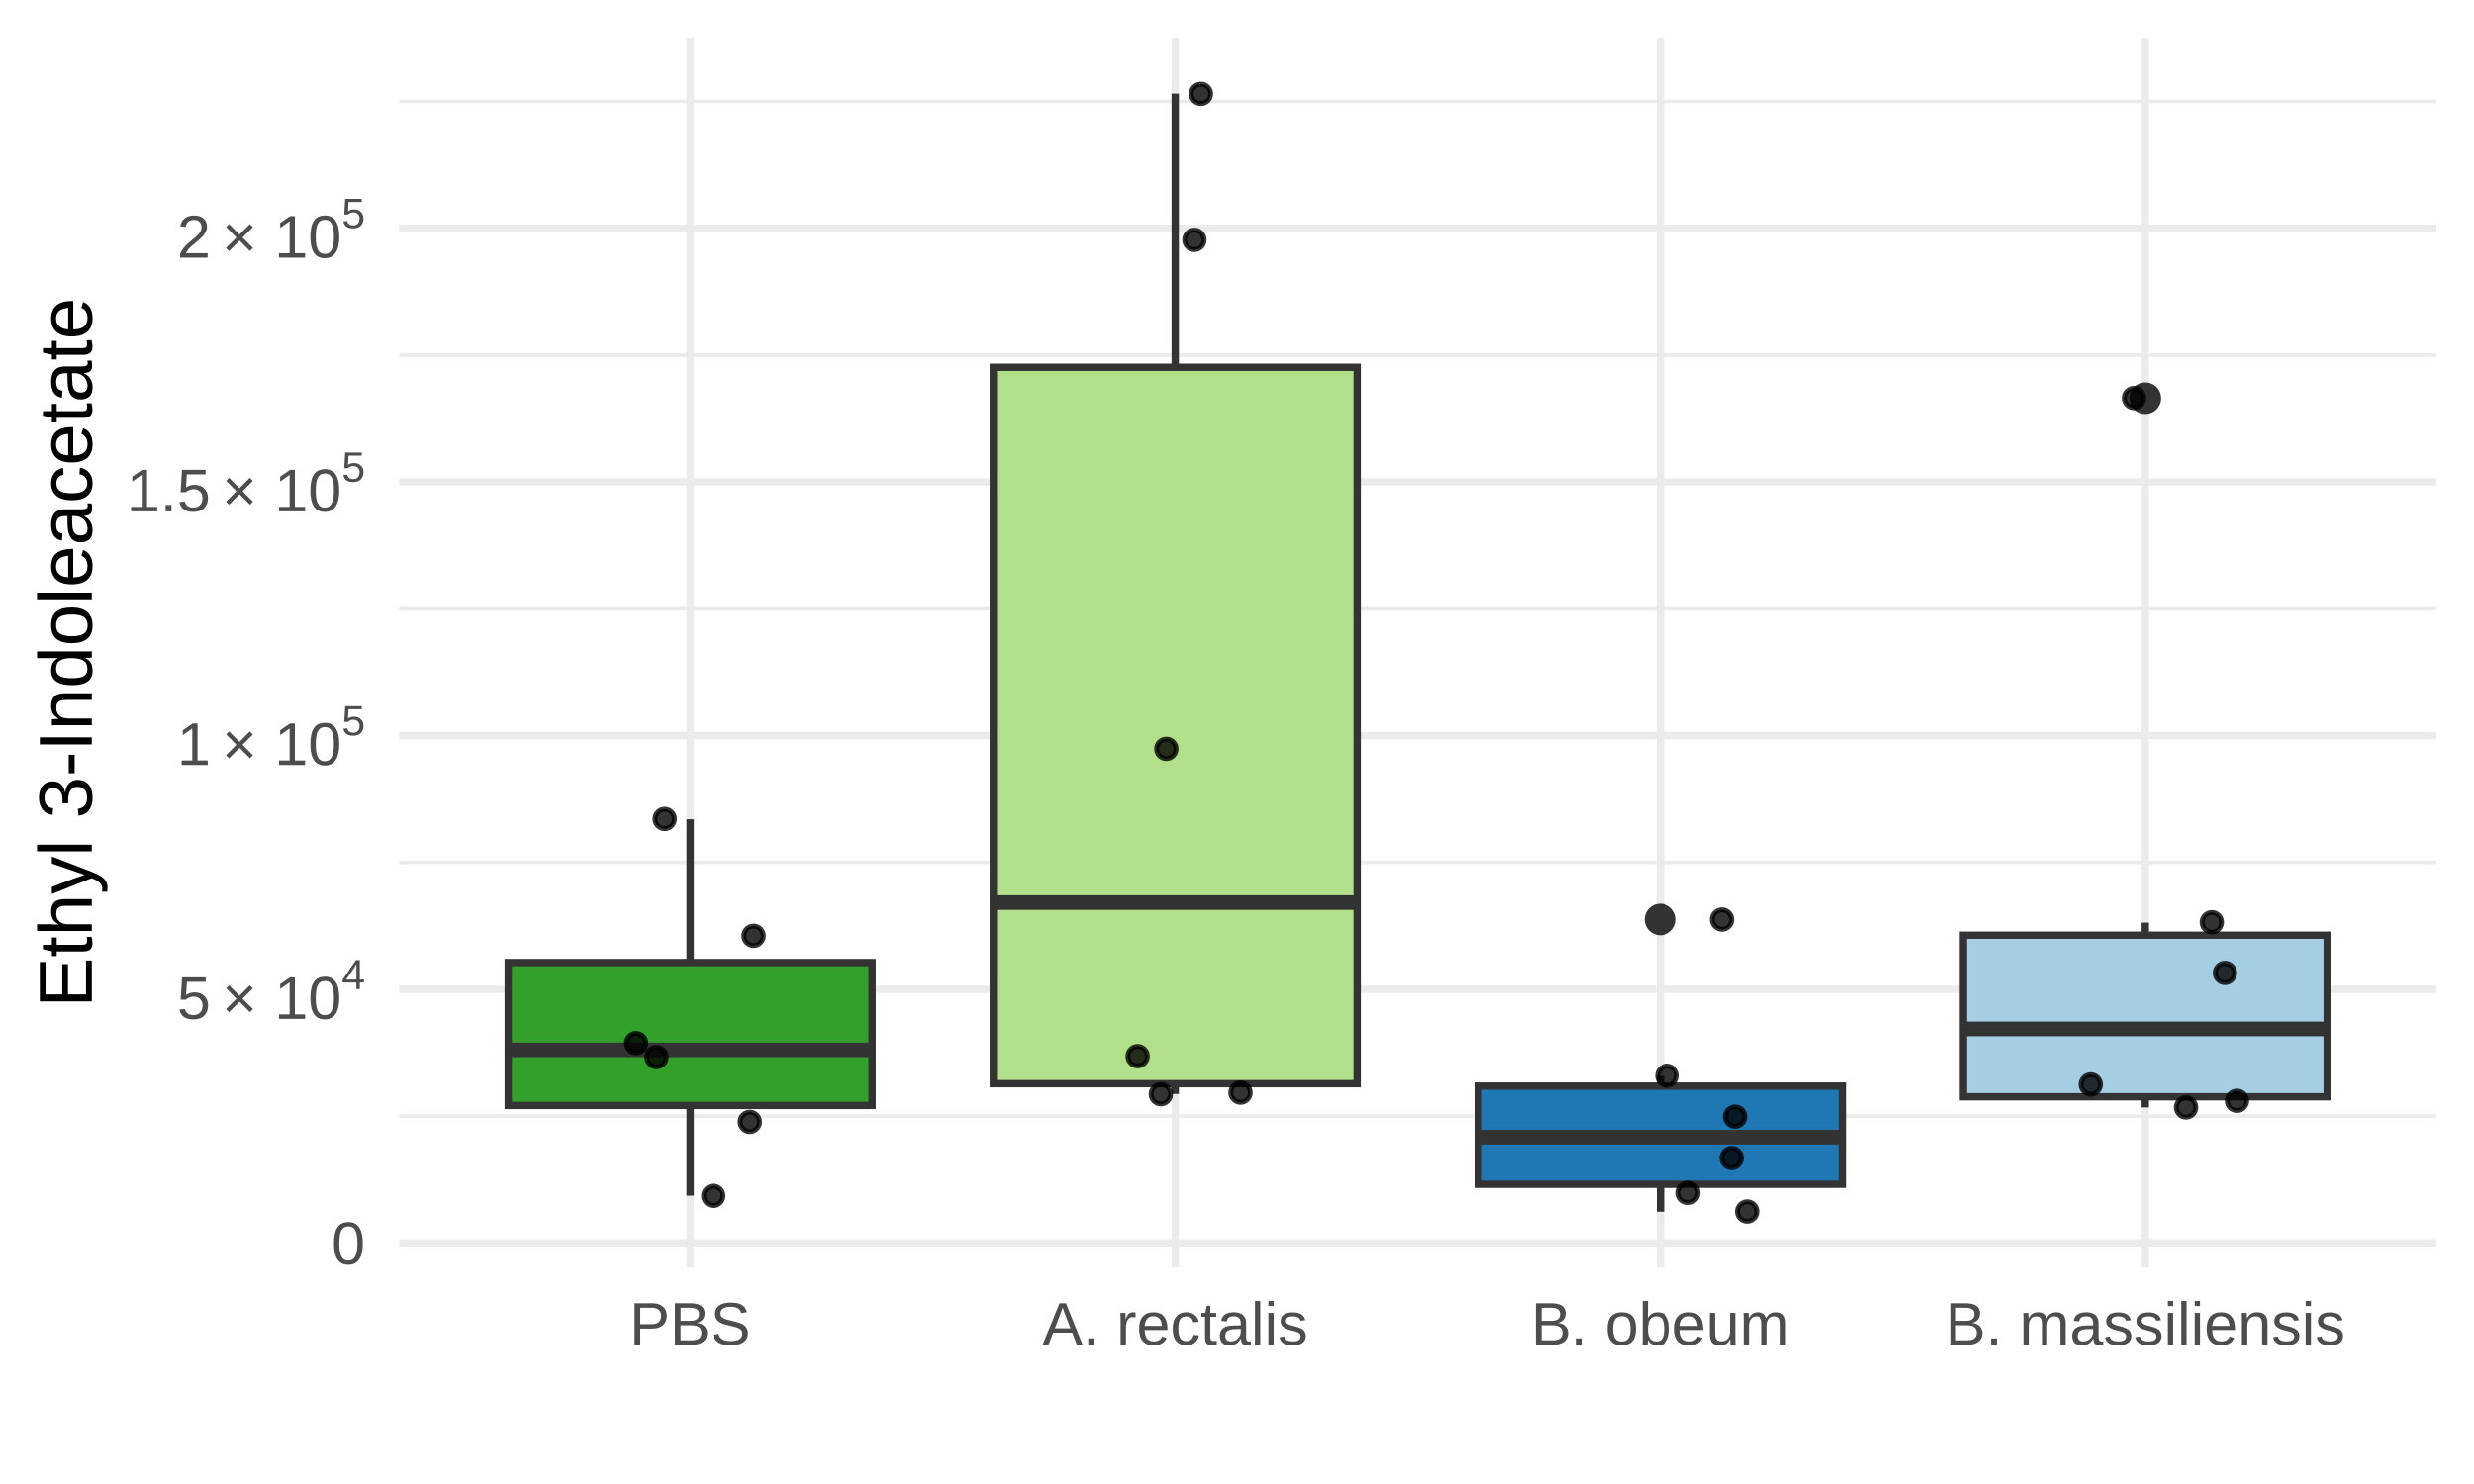
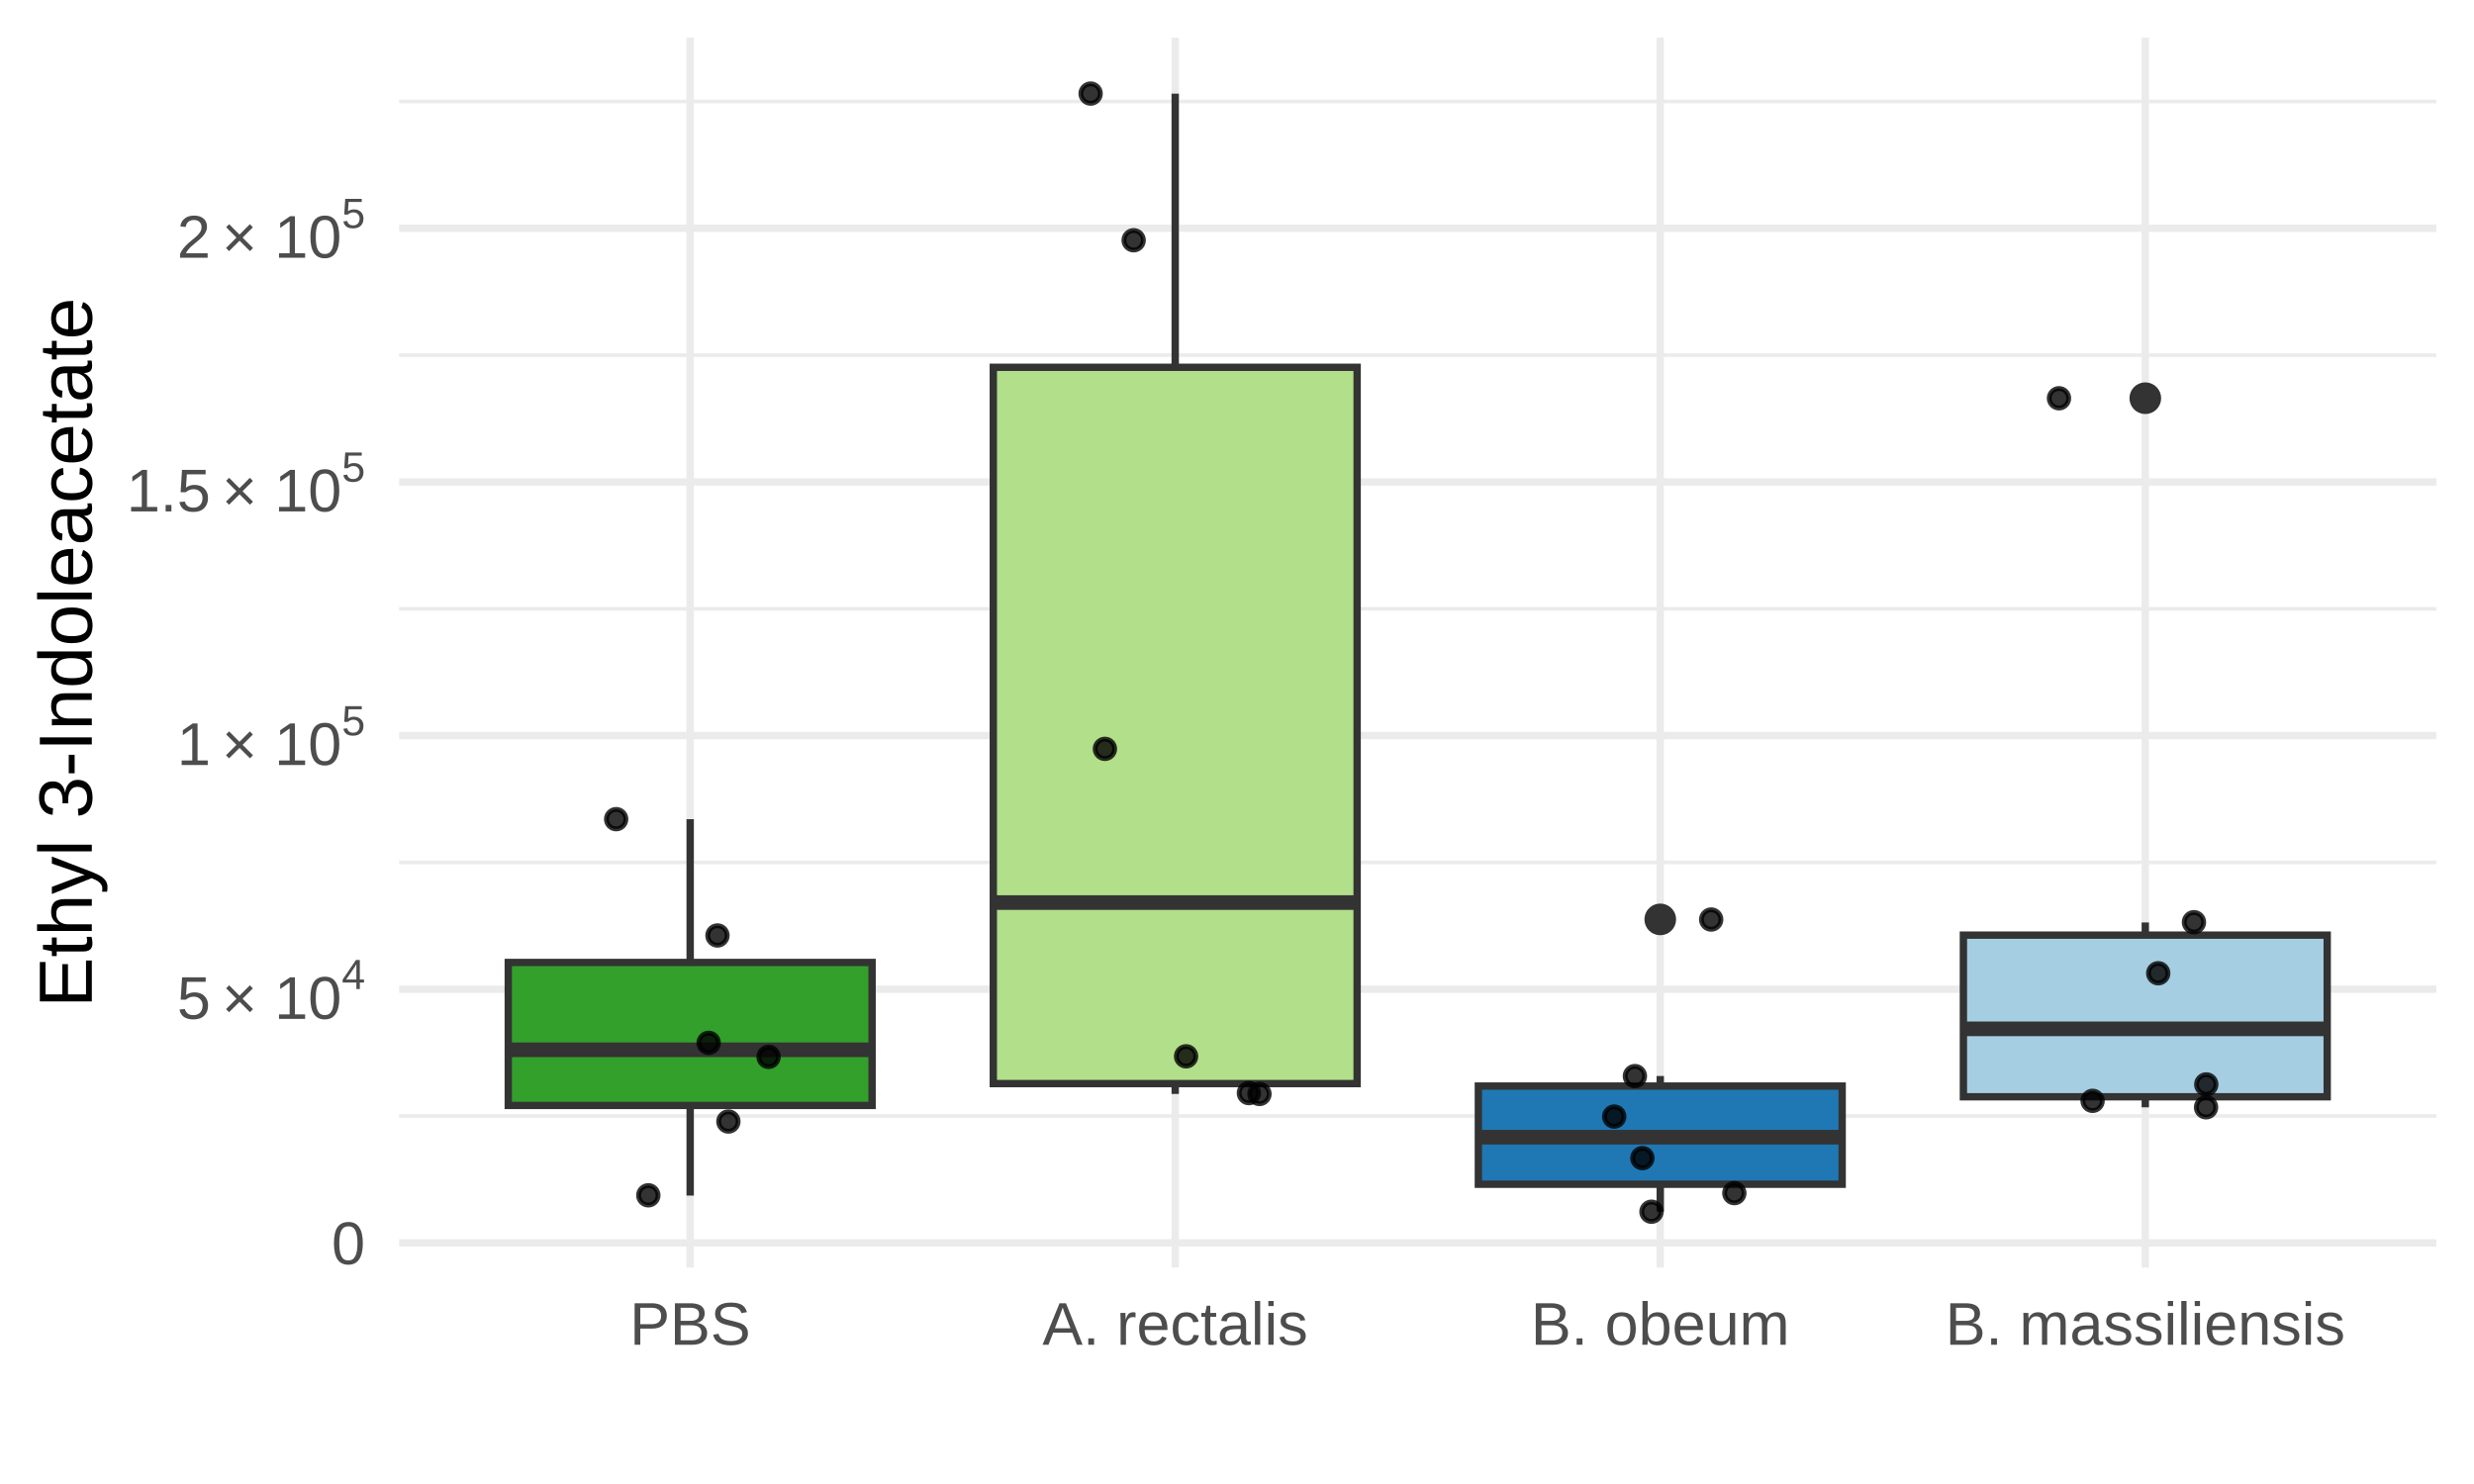
<svg xmlns="http://www.w3.org/2000/svg" class="svglite" width="360.00pt" height="216.00pt" viewBox="0 0 360.00 216.00">
  <defs>
    <style type="text/css">
    .svglite line, .svglite polyline, .svglite polygon, .svglite path, .svglite rect, .svglite circle {
      fill: none;
      stroke: #000000;
      stroke-linecap: round;
      stroke-linejoin: round;
      stroke-miterlimit: 10.00;
    }
    .svglite text {
      white-space: pre;
    }
  </style>
  </defs>
  <rect width="100%" height="100%" style="stroke: none; fill: none;" />
  <defs>
    <clipPath id="cpMC4wMHwzNjAuMDB8MC4wMHwyMTYuMDA=">
      <rect x="0.00" y="0.00" width="360.00" height="216.00" />
    </clipPath>
  </defs>
  <g clip-path="url(#cpMC4wMHwzNjAuMDB8MC4wMHwyMTYuMDA=)">
</g>
  <defs>
    <clipPath id="cpNTguMDh8MzU0LjUyfDUuNDh8MTg0LjUw">
      <rect x="58.08" y="5.48" width="296.44" height="179.02" />
    </clipPath>
  </defs>
  <g clip-path="url(#cpNTguMDh8MzU0LjUyfDUuNDh8MTg0LjUw)">
-     <polyline points="58.08,162.45 354.52,162.45 " style="stroke-width: 0.53; stroke: #EBEBEB; stroke-linecap: butt;" />
-     <polyline points="58.08,125.53 354.52,125.53 " style="stroke-width: 0.53; stroke: #EBEBEB; stroke-linecap: butt;" />
-     <polyline points="58.08,88.60 354.52,88.60 " style="stroke-width: 0.53; stroke: #EBEBEB; stroke-linecap: butt;" />
-     <polyline points="58.08,51.68 354.52,51.68 " style="stroke-width: 0.53; stroke: #EBEBEB; stroke-linecap: butt;" />
-     <polyline points="58.08,14.76 354.52,14.76 " style="stroke-width: 0.53; stroke: #EBEBEB; stroke-linecap: butt;" />
-     <polyline points="58.08,180.91 354.52,180.91 " style="stroke-width: 1.07; stroke: #EBEBEB; stroke-linecap: butt;" />
-     <polyline points="58.08,143.99 354.52,143.99 " style="stroke-width: 1.07; stroke: #EBEBEB; stroke-linecap: butt;" />
+     <polyline points="58.08,162.44 354.52,162.44 " style="stroke-width: 0.53; stroke: #EBEBEB; stroke-linecap: butt;" />
+     <polyline points="58.08,125.52 354.52,125.52 " style="stroke-width: 0.53; stroke: #EBEBEB; stroke-linecap: butt;" />
+     <polyline points="58.08,88.61 354.52,88.61 " style="stroke-width: 0.53; stroke: #EBEBEB; stroke-linecap: butt;" />
+     <polyline points="58.08,51.69 354.52,51.69 " style="stroke-width: 0.53; stroke: #EBEBEB; stroke-linecap: butt;" />
+     <polyline points="58.08,14.77 354.52,14.77 " style="stroke-width: 0.53; stroke: #EBEBEB; stroke-linecap: butt;" />
+     <polyline points="58.08,180.90 354.52,180.90 " style="stroke-width: 1.07; stroke: #EBEBEB; stroke-linecap: butt;" />
+     <polyline points="58.08,143.98 354.52,143.98 " style="stroke-width: 1.07; stroke: #EBEBEB; stroke-linecap: butt;" />
    <polyline points="58.08,107.06 354.52,107.06 " style="stroke-width: 1.07; stroke: #EBEBEB; stroke-linecap: butt;" />
-     <polyline points="58.08,70.14 354.52,70.14 " style="stroke-width: 1.07; stroke: #EBEBEB; stroke-linecap: butt;" />
-     <polyline points="58.08,33.22 354.52,33.22 " style="stroke-width: 1.07; stroke: #EBEBEB; stroke-linecap: butt;" />
+     <polyline points="58.08,70.15 354.52,70.15 " style="stroke-width: 1.07; stroke: #EBEBEB; stroke-linecap: butt;" />
+     <polyline points="58.08,33.23 354.52,33.23 " style="stroke-width: 1.07; stroke: #EBEBEB; stroke-linecap: butt;" />
    <polyline points="100.43,184.50 100.43,5.48 " style="stroke-width: 1.07; stroke: #EBEBEB; stroke-linecap: butt;" />
    <polyline points="171.01,184.50 171.01,5.48 " style="stroke-width: 1.07; stroke: #EBEBEB; stroke-linecap: butt;" />
    <polyline points="241.59,184.50 241.59,5.48 " style="stroke-width: 1.07; stroke: #EBEBEB; stroke-linecap: butt;" />
    <polyline points="312.17,184.50 312.17,5.48 " style="stroke-width: 1.07; stroke: #EBEBEB; stroke-linecap: butt;" />
-     <line x1="100.43" y1="140.10" x2="100.43" y2="119.24" style="stroke-width: 1.07; stroke: #333333; stroke-linecap: butt;" />
-     <line x1="100.43" y1="160.90" x2="100.43" y2="174.03" style="stroke-width: 1.07; stroke: #333333; stroke-linecap: butt;" />
-     <polygon points="73.96,140.10 73.96,160.90 126.90,160.90 126.90,140.10 73.96,140.10 " style="stroke-width: 1.07; stroke: #333333; stroke-linecap: butt; stroke-linejoin: miter; fill: #33A02C;" />
-     <line x1="73.96" y1="152.81" x2="126.90" y2="152.81" style="stroke-width: 2.13; stroke: #333333; stroke-linecap: butt; stroke-linejoin: miter;" />
-     <line x1="171.01" y1="53.46" x2="171.01" y2="13.62" style="stroke-width: 1.07; stroke: #333333; stroke-linecap: butt;" />
-     <line x1="171.01" y1="157.73" x2="171.01" y2="159.24" style="stroke-width: 1.07; stroke: #333333; stroke-linecap: butt;" />
-     <polygon points="144.54,53.46 144.54,157.73 197.48,157.73 197.48,53.46 144.54,53.46 " style="stroke-width: 1.07; stroke: #333333; stroke-linecap: butt; stroke-linejoin: miter; fill: #B2DF8A;" />
+     <line x1="100.43" y1="140.09" x2="100.43" y2="119.23" style="stroke-width: 1.07; stroke: #333333; stroke-linecap: butt;" />
+     <line x1="100.43" y1="160.90" x2="100.43" y2="174.02" style="stroke-width: 1.07; stroke: #333333; stroke-linecap: butt;" />
+     <polygon points="73.96,140.09 73.96,160.90 126.90,160.90 126.90,140.09 73.96,140.09 " style="stroke-width: 1.07; stroke: #333333; stroke-linecap: butt; stroke-linejoin: miter; fill: #33A02C;" />
+     <line x1="73.96" y1="152.80" x2="126.90" y2="152.80" style="stroke-width: 2.13; stroke: #333333; stroke-linecap: butt; stroke-linejoin: miter;" />
+     <line x1="171.01" y1="53.46" x2="171.01" y2="13.63" style="stroke-width: 1.07; stroke: #333333; stroke-linecap: butt;" />
+     <line x1="171.01" y1="157.72" x2="171.01" y2="159.23" style="stroke-width: 1.07; stroke: #333333; stroke-linecap: butt;" />
+     <polygon points="144.54,53.46 144.54,157.72 197.48,157.72 197.48,53.46 144.54,53.46 " style="stroke-width: 1.07; stroke: #333333; stroke-linecap: butt; stroke-linejoin: miter; fill: #B2DF8A;" />
    <line x1="144.54" y1="131.37" x2="197.48" y2="131.37" style="stroke-width: 2.13; stroke: #333333; stroke-linecap: butt; stroke-linejoin: miter;" />
-     <circle cx="241.59" cy="133.83" r="1.95" style="stroke-width: 0.71; stroke: #333333; fill: #333333;" />
+     <circle cx="241.59" cy="133.82" r="1.95" style="stroke-width: 0.71; stroke: #333333; fill: #333333;" />
    <line x1="241.59" y1="158.08" x2="241.59" y2="156.61" style="stroke-width: 1.07; stroke: #333333; stroke-linecap: butt;" />
-     <line x1="241.59" y1="172.37" x2="241.59" y2="176.37" style="stroke-width: 1.07; stroke: #333333; stroke-linecap: butt;" />
+     <line x1="241.59" y1="172.37" x2="241.59" y2="176.36" style="stroke-width: 1.07; stroke: #333333; stroke-linecap: butt;" />
    <polygon points="215.12,158.08 215.12,172.37 268.06,172.37 268.06,158.08 215.12,158.08 " style="stroke-width: 1.07; stroke: #333333; stroke-linecap: butt; stroke-linejoin: miter; fill: #1F78B4;" />
    <line x1="215.12" y1="165.52" x2="268.06" y2="165.52" style="stroke-width: 2.13; stroke: #333333; stroke-linecap: butt; stroke-linejoin: miter;" />
    <circle cx="312.17" cy="57.96" r="1.95" style="stroke-width: 0.71; stroke: #333333; fill: #333333;" />
-     <line x1="312.17" y1="136.12" x2="312.17" y2="134.28" style="stroke-width: 1.07; stroke: #333333; stroke-linecap: butt;" />
-     <line x1="312.17" y1="159.64" x2="312.17" y2="161.18" style="stroke-width: 1.07; stroke: #333333; stroke-linecap: butt;" />
-     <polygon points="285.70,136.12 285.70,159.64 338.64,159.64 338.64,136.12 285.70,136.12 " style="stroke-width: 1.07; stroke: #333333; stroke-linecap: butt; stroke-linejoin: miter; fill: #A6CEE3;" />
-     <line x1="285.70" y1="149.76" x2="338.64" y2="149.76" style="stroke-width: 2.13; stroke: #333333; stroke-linecap: butt; stroke-linejoin: miter;" />
-     <circle cx="254.20" cy="176.34" r="1.42" style="stroke-width: 0.71; stroke: #000000; stroke-opacity: 0.80; fill: #000000; fill-opacity: 0.80;" />
-     <circle cx="252.44" cy="162.53" r="1.42" style="stroke-width: 0.71; stroke: #000000; stroke-opacity: 0.80; fill: #000000; fill-opacity: 0.80;" />
-     <circle cx="304.24" cy="157.84" r="1.42" style="stroke-width: 0.71; stroke: #000000; stroke-opacity: 0.80; fill: #000000; fill-opacity: 0.80;" />
-     <circle cx="173.80" cy="34.91" r="1.42" style="stroke-width: 0.71; stroke: #000000; stroke-opacity: 0.80; fill: #000000; fill-opacity: 0.80;" />
-     <circle cx="169.72" cy="109.00" r="1.42" style="stroke-width: 0.71; stroke: #000000; stroke-opacity: 0.80; fill: #000000; fill-opacity: 0.80;" />
-     <circle cx="109.11" cy="163.29" r="1.42" style="stroke-width: 0.71; stroke: #000000; stroke-opacity: 0.80; fill: #000000; fill-opacity: 0.80;" />
-     <circle cx="103.80" cy="174.06" r="1.42" style="stroke-width: 0.71; stroke: #000000; stroke-opacity: 0.80; fill: #000000; fill-opacity: 0.80;" />
-     <circle cx="325.51" cy="160.22" r="1.42" style="stroke-width: 0.71; stroke: #000000; stroke-opacity: 0.80; fill: #000000; fill-opacity: 0.80;" />
-     <circle cx="245.65" cy="173.62" r="1.42" style="stroke-width: 0.71; stroke: #000000; stroke-opacity: 0.80; fill: #000000; fill-opacity: 0.80;" />
-     <circle cx="250.54" cy="133.84" r="1.42" style="stroke-width: 0.71; stroke: #000000; stroke-opacity: 0.80; fill: #000000; fill-opacity: 0.80;" />
-     <circle cx="310.53" cy="57.93" r="1.42" style="stroke-width: 0.71; stroke: #000000; stroke-opacity: 0.80; fill: #000000; fill-opacity: 0.80;" />
-     <circle cx="168.92" cy="159.26" r="1.42" style="stroke-width: 0.71; stroke: #000000; stroke-opacity: 0.80; fill: #000000; fill-opacity: 0.80;" />
-     <circle cx="174.75" cy="13.66" r="1.42" style="stroke-width: 0.71; stroke: #000000; stroke-opacity: 0.80; fill: #000000; fill-opacity: 0.80;" />
-     <circle cx="96.73" cy="119.20" r="1.42" style="stroke-width: 0.71; stroke: #000000; stroke-opacity: 0.80; fill: #000000; fill-opacity: 0.80;" />
-     <circle cx="95.54" cy="153.86" r="1.42" style="stroke-width: 0.71; stroke: #000000; stroke-opacity: 0.80; fill: #000000; fill-opacity: 0.80;" />
-     <circle cx="321.85" cy="134.23" r="1.42" style="stroke-width: 0.71; stroke: #000000; stroke-opacity: 0.80; fill: #000000; fill-opacity: 0.80;" />
-     <circle cx="251.95" cy="168.55" r="1.42" style="stroke-width: 0.71; stroke: #000000; stroke-opacity: 0.80; fill: #000000; fill-opacity: 0.80;" />
-     <circle cx="242.60" cy="156.57" r="1.42" style="stroke-width: 0.71; stroke: #000000; stroke-opacity: 0.80; fill: #000000; fill-opacity: 0.80;" />
-     <circle cx="323.76" cy="141.61" r="1.42" style="stroke-width: 0.71; stroke: #000000; stroke-opacity: 0.80; fill: #000000; fill-opacity: 0.80;" />
-     <circle cx="180.51" cy="159.03" r="1.42" style="stroke-width: 0.71; stroke: #000000; stroke-opacity: 0.80; fill: #000000; fill-opacity: 0.80;" />
-     <circle cx="165.54" cy="153.73" r="1.42" style="stroke-width: 0.71; stroke: #000000; stroke-opacity: 0.80; fill: #000000; fill-opacity: 0.80;" />
-     <circle cx="109.66" cy="136.21" r="1.42" style="stroke-width: 0.71; stroke: #000000; stroke-opacity: 0.80; fill: #000000; fill-opacity: 0.80;" />
-     <circle cx="92.57" cy="151.83" r="1.42" style="stroke-width: 0.71; stroke: #000000; stroke-opacity: 0.80; fill: #000000; fill-opacity: 0.80;" />
-     <circle cx="318.10" cy="161.19" r="1.42" style="stroke-width: 0.71; stroke: #000000; stroke-opacity: 0.80; fill: #000000; fill-opacity: 0.80;" />
+     <line x1="312.17" y1="136.11" x2="312.17" y2="134.27" style="stroke-width: 1.07; stroke: #333333; stroke-linecap: butt;" />
+     <line x1="312.17" y1="159.64" x2="312.17" y2="161.17" style="stroke-width: 1.07; stroke: #333333; stroke-linecap: butt;" />
+     <polygon points="285.70,136.11 285.70,159.64 338.64,159.64 338.64,136.11 285.70,136.11 " style="stroke-width: 1.07; stroke: #333333; stroke-linecap: butt; stroke-linejoin: miter; fill: #A6CEE3;" />
+     <line x1="285.70" y1="149.75" x2="338.64" y2="149.75" style="stroke-width: 2.13; stroke: #333333; stroke-linecap: butt; stroke-linejoin: miter;" />
+     <circle cx="240.31" cy="176.37" r="1.42" style="stroke-width: 0.71; stroke: #000000; stroke-opacity: 0.80; fill: #000000; fill-opacity: 0.80;" />
+     <circle cx="234.89" cy="162.52" r="1.42" style="stroke-width: 0.71; stroke: #000000; stroke-opacity: 0.80; fill: #000000; fill-opacity: 0.80;" />
+     <circle cx="321.04" cy="157.84" r="1.42" style="stroke-width: 0.71; stroke: #000000; stroke-opacity: 0.80; fill: #000000; fill-opacity: 0.80;" />
+     <circle cx="164.96" cy="34.97" r="1.42" style="stroke-width: 0.71; stroke: #000000; stroke-opacity: 0.80; fill: #000000; fill-opacity: 0.80;" />
+     <circle cx="160.78" cy="109.00" r="1.42" style="stroke-width: 0.71; stroke: #000000; stroke-opacity: 0.80; fill: #000000; fill-opacity: 0.80;" />
+     <circle cx="105.99" cy="163.24" r="1.42" style="stroke-width: 0.71; stroke: #000000; stroke-opacity: 0.80; fill: #000000; fill-opacity: 0.80;" />
+     <circle cx="94.34" cy="173.98" r="1.42" style="stroke-width: 0.71; stroke: #000000; stroke-opacity: 0.80; fill: #000000; fill-opacity: 0.80;" />
+     <circle cx="304.50" cy="160.23" r="1.42" style="stroke-width: 0.71; stroke: #000000; stroke-opacity: 0.80; fill: #000000; fill-opacity: 0.80;" />
+     <circle cx="252.37" cy="173.66" r="1.42" style="stroke-width: 0.71; stroke: #000000; stroke-opacity: 0.80; fill: #000000; fill-opacity: 0.80;" />
+     <circle cx="249.00" cy="133.84" r="1.42" style="stroke-width: 0.71; stroke: #000000; stroke-opacity: 0.80; fill: #000000; fill-opacity: 0.80;" />
+     <circle cx="299.61" cy="57.97" r="1.42" style="stroke-width: 0.71; stroke: #000000; stroke-opacity: 0.80; fill: #000000; fill-opacity: 0.80;" />
+     <circle cx="183.27" cy="159.23" r="1.42" style="stroke-width: 0.71; stroke: #000000; stroke-opacity: 0.80; fill: #000000; fill-opacity: 0.80;" />
+     <circle cx="158.70" cy="13.62" r="1.42" style="stroke-width: 0.71; stroke: #000000; stroke-opacity: 0.80; fill: #000000; fill-opacity: 0.80;" />
+     <circle cx="89.66" cy="119.23" r="1.42" style="stroke-width: 0.71; stroke: #000000; stroke-opacity: 0.80; fill: #000000; fill-opacity: 0.80;" />
+     <circle cx="111.84" cy="153.83" r="1.42" style="stroke-width: 0.71; stroke: #000000; stroke-opacity: 0.80; fill: #000000; fill-opacity: 0.80;" />
+     <circle cx="319.25" cy="134.23" r="1.42" style="stroke-width: 0.71; stroke: #000000; stroke-opacity: 0.80; fill: #000000; fill-opacity: 0.80;" />
+     <circle cx="238.99" cy="168.57" r="1.42" style="stroke-width: 0.71; stroke: #000000; stroke-opacity: 0.80; fill: #000000; fill-opacity: 0.80;" />
+     <circle cx="237.90" cy="156.63" r="1.42" style="stroke-width: 0.71; stroke: #000000; stroke-opacity: 0.80; fill: #000000; fill-opacity: 0.80;" />
+     <circle cx="314.05" cy="141.66" r="1.42" style="stroke-width: 0.71; stroke: #000000; stroke-opacity: 0.80; fill: #000000; fill-opacity: 0.80;" />
+     <circle cx="181.73" cy="159.10" r="1.42" style="stroke-width: 0.71; stroke: #000000; stroke-opacity: 0.80; fill: #000000; fill-opacity: 0.80;" />
+     <circle cx="172.59" cy="153.75" r="1.42" style="stroke-width: 0.71; stroke: #000000; stroke-opacity: 0.80; fill: #000000; fill-opacity: 0.80;" />
+     <circle cx="104.40" cy="136.16" r="1.42" style="stroke-width: 0.71; stroke: #000000; stroke-opacity: 0.80; fill: #000000; fill-opacity: 0.80;" />
+     <circle cx="103.12" cy="151.79" r="1.42" style="stroke-width: 0.71; stroke: #000000; stroke-opacity: 0.80; fill: #000000; fill-opacity: 0.80;" />
+     <circle cx="321.01" cy="161.17" r="1.42" style="stroke-width: 0.71; stroke: #000000; stroke-opacity: 0.80; fill: #000000; fill-opacity: 0.80;" />
  </g>
  <g clip-path="url(#cpMC4wMHwzNjAuMDB8MC4wMHwyMTYuMDA=)">
-     <text x="48.25" y="184.02" style="font-size: 8.80px;fill: #4D4D4D; font-family: &quot;Arial&quot;;" textLength="4.90px" lengthAdjust="spacingAndGlyphs">0</text>
+     <text x="48.25" y="184.01" style="font-size: 8.80px;fill: #4D4D4D; font-family: &quot;Arial&quot;;" textLength="4.90px" lengthAdjust="spacingAndGlyphs">0</text>
    <text x="25.76" y="148.30" style="font-size: 8.80px;fill: #4D4D4D; font-family: &quot;Arial&quot;;" textLength="4.90px" lengthAdjust="spacingAndGlyphs">5</text>
    <text x="32.28" y="148.30" style="font-size: 8.80px;fill: #4D4D4D; font-family: &quot;Arial&quot;;" textLength="6.02px" lengthAdjust="spacingAndGlyphs">×</text>
    <text x="39.93" y="148.30" style="font-size: 8.80px;fill: #4D4D4D; font-family: &quot;Arial&quot;;" textLength="9.79px" lengthAdjust="spacingAndGlyphs">10</text>
-     <text x="49.72" y="143.97" style="font-size: 6.16px;fill: #4D4D4D; font-family: &quot;Arial&quot;;" textLength="3.43px" lengthAdjust="spacingAndGlyphs">4</text>
+     <text x="49.72" y="143.96" style="font-size: 6.16px;fill: #4D4D4D; font-family: &quot;Arial&quot;;" textLength="3.43px" lengthAdjust="spacingAndGlyphs">4</text>
    <text x="25.76" y="111.35" style="font-size: 8.80px;fill: #4D4D4D; font-family: &quot;Arial&quot;;" textLength="4.90px" lengthAdjust="spacingAndGlyphs">1</text>
    <text x="32.28" y="111.35" style="font-size: 8.80px;fill: #4D4D4D; font-family: &quot;Arial&quot;;" textLength="6.02px" lengthAdjust="spacingAndGlyphs">×</text>
    <text x="39.93" y="111.35" style="font-size: 8.80px;fill: #4D4D4D; font-family: &quot;Arial&quot;;" textLength="9.79px" lengthAdjust="spacingAndGlyphs">10</text>
    <text x="49.72" y="107.02" style="font-size: 6.16px;fill: #4D4D4D; font-family: &quot;Arial&quot;;" textLength="3.43px" lengthAdjust="spacingAndGlyphs">5</text>
-     <text x="18.41" y="74.43" style="font-size: 8.80px;fill: #4D4D4D; font-family: &quot;Arial&quot;;" textLength="12.24px" lengthAdjust="spacingAndGlyphs">1.5</text>
-     <text x="32.28" y="74.43" style="font-size: 8.80px;fill: #4D4D4D; font-family: &quot;Arial&quot;;" textLength="6.02px" lengthAdjust="spacingAndGlyphs">×</text>
-     <text x="39.93" y="74.43" style="font-size: 8.80px;fill: #4D4D4D; font-family: &quot;Arial&quot;;" textLength="9.79px" lengthAdjust="spacingAndGlyphs">10</text>
+     <text x="18.41" y="74.44" style="font-size: 8.80px;fill: #4D4D4D; font-family: &quot;Arial&quot;;" textLength="12.24px" lengthAdjust="spacingAndGlyphs">1.5</text>
+     <text x="32.28" y="74.44" style="font-size: 8.80px;fill: #4D4D4D; font-family: &quot;Arial&quot;;" textLength="6.02px" lengthAdjust="spacingAndGlyphs">×</text>
+     <text x="39.93" y="74.44" style="font-size: 8.80px;fill: #4D4D4D; font-family: &quot;Arial&quot;;" textLength="9.79px" lengthAdjust="spacingAndGlyphs">10</text>
    <text x="49.72" y="70.10" style="font-size: 6.16px;fill: #4D4D4D; font-family: &quot;Arial&quot;;" textLength="3.43px" lengthAdjust="spacingAndGlyphs">5</text>
-     <text x="25.76" y="37.51" style="font-size: 8.80px;fill: #4D4D4D; font-family: &quot;Arial&quot;;" textLength="4.90px" lengthAdjust="spacingAndGlyphs">2</text>
-     <text x="32.28" y="37.51" style="font-size: 8.80px;fill: #4D4D4D; font-family: &quot;Arial&quot;;" textLength="6.02px" lengthAdjust="spacingAndGlyphs">×</text>
-     <text x="39.93" y="37.51" style="font-size: 8.80px;fill: #4D4D4D; font-family: &quot;Arial&quot;;" textLength="9.79px" lengthAdjust="spacingAndGlyphs">10</text>
+     <text x="25.76" y="37.52" style="font-size: 8.80px;fill: #4D4D4D; font-family: &quot;Arial&quot;;" textLength="4.90px" lengthAdjust="spacingAndGlyphs">2</text>
+     <text x="32.28" y="37.52" style="font-size: 8.80px;fill: #4D4D4D; font-family: &quot;Arial&quot;;" textLength="6.02px" lengthAdjust="spacingAndGlyphs">×</text>
+     <text x="39.93" y="37.52" style="font-size: 8.80px;fill: #4D4D4D; font-family: &quot;Arial&quot;;" textLength="9.79px" lengthAdjust="spacingAndGlyphs">10</text>
    <text x="49.72" y="33.18" style="font-size: 6.16px;fill: #4D4D4D; font-family: &quot;Arial&quot;;" textLength="3.43px" lengthAdjust="spacingAndGlyphs">5</text>
    <text x="100.43" y="195.74" text-anchor="middle" style="font-size: 8.80px;fill: #4D4D4D; font-family: &quot;Arial&quot;;" textLength="17.60px" lengthAdjust="spacingAndGlyphs">PBS</text>
    <text x="171.01" y="195.74" text-anchor="middle" style="font-size: 8.80px;fill: #4D4D4D; font-family: &quot;Arial&quot;;" textLength="38.64px" lengthAdjust="spacingAndGlyphs">A. rectalis</text>
    <text x="241.59" y="195.74" text-anchor="middle" style="font-size: 8.80px;fill: #4D4D4D; font-family: &quot;Arial&quot;;" textLength="37.68px" lengthAdjust="spacingAndGlyphs">B. obeum</text>
    <text x="312.17" y="195.74" text-anchor="middle" style="font-size: 8.80px;fill: #4D4D4D; font-family: &quot;Arial&quot;;" textLength="58.18px" lengthAdjust="spacingAndGlyphs">B. massiliensis</text>
    <text transform="translate(13.36,94.99) rotate(-90)" text-anchor="middle" style="font-size: 11.00px; font-family: &quot;Arial&quot;;" textLength="103.38px" lengthAdjust="spacingAndGlyphs">Ethyl 3-Indoleacetate</text>
  </g>
</svg>
